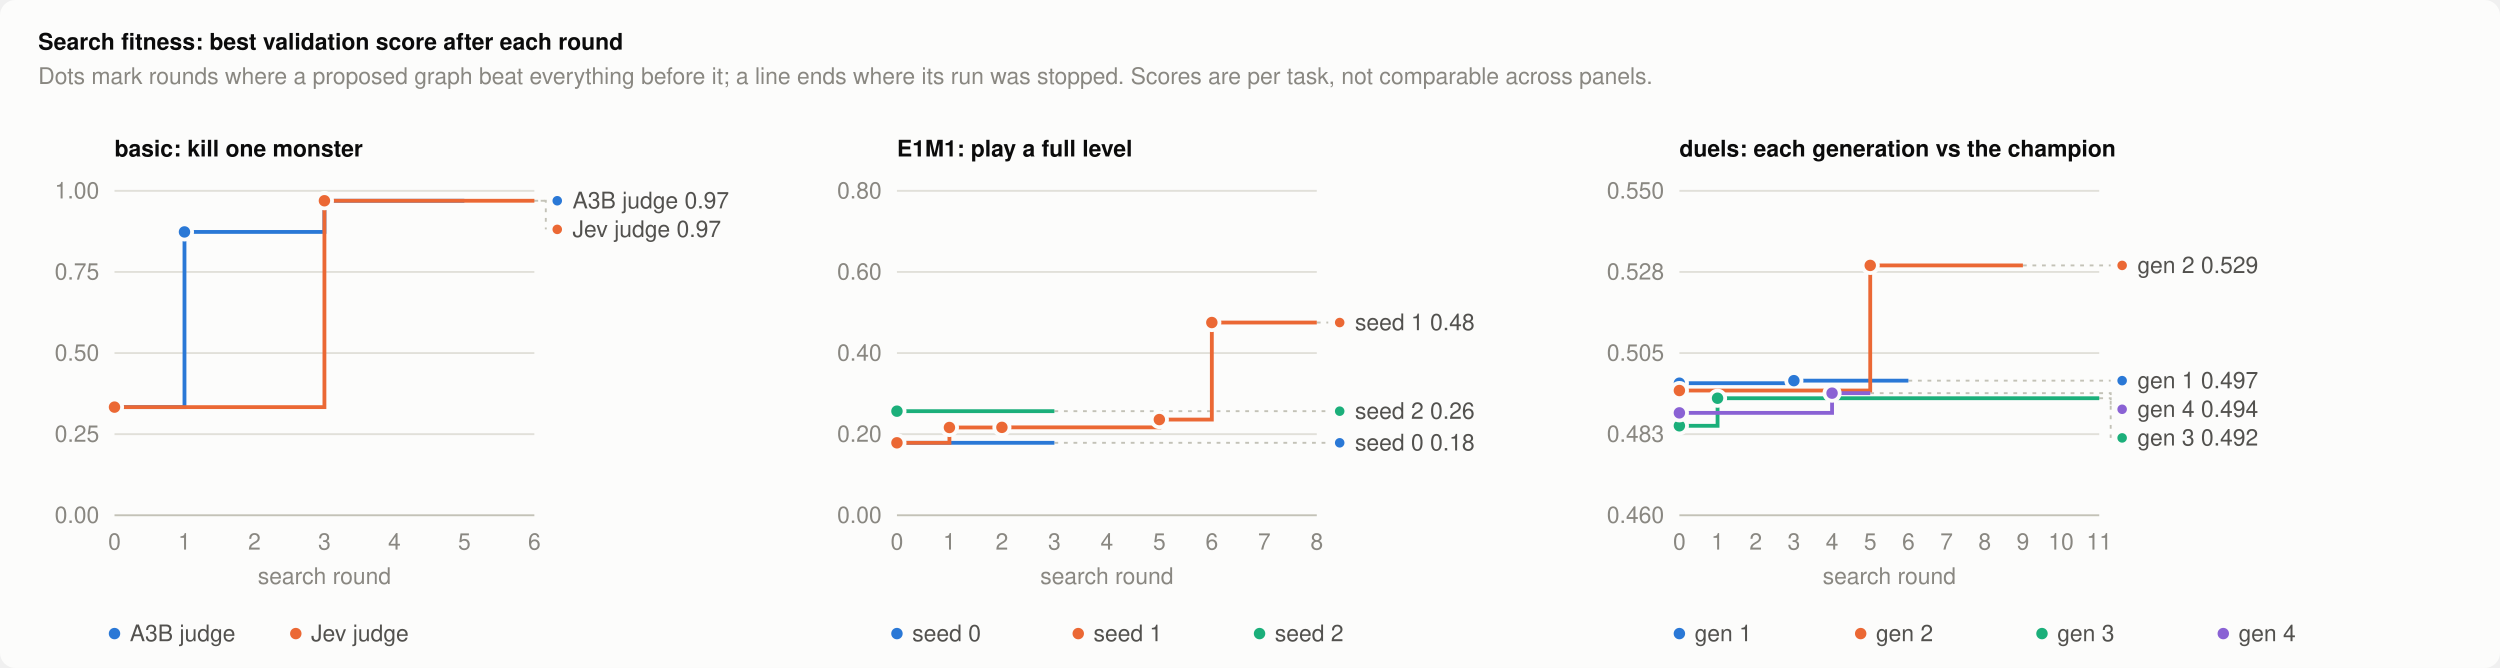
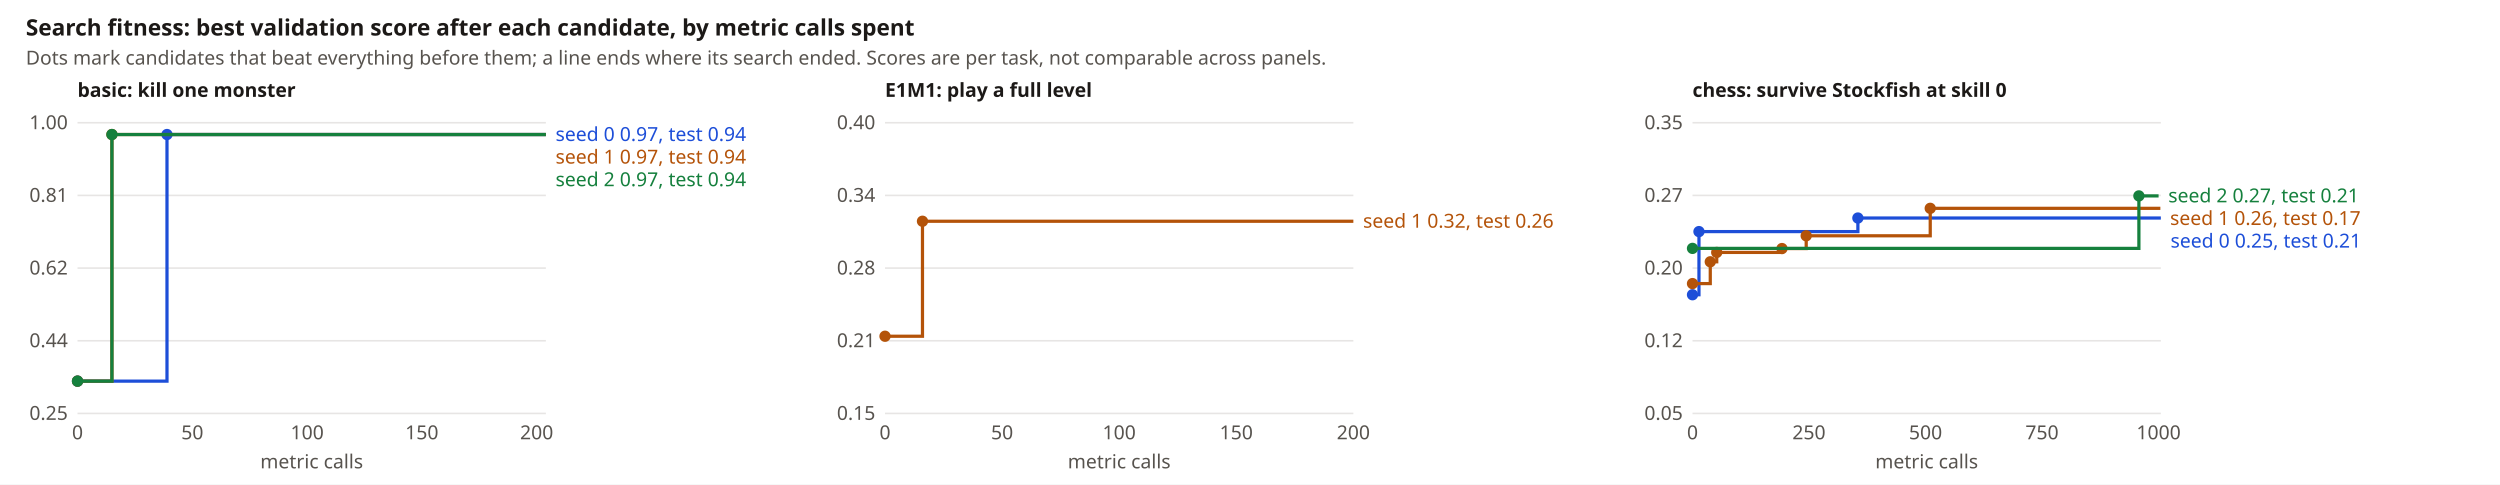
- <svg xmlns="http://www.w3.org/2000/svg" viewBox="0 0 1310 350" width="1310" height="350" role="img" aria-labelledby="t d" font-family="-apple-system, Segoe UI, Helvetica, Arial, sans-serif">
-   <style>
- text{font-size:12px}.surface{fill:#fcfcfb}.ink{fill:#0b0b0b}.ink2{fill:#52514e}.muted{fill:#898781}
- .grid{stroke:#e1e0d9}.axis{stroke:#c3c2b7}
- .leader{stroke:#c3c2b7;stroke-width:1;stroke-dasharray:2 3}
- .s1{stroke:#2a78d6}.s2{stroke:#eb6834}.s3{stroke:#1baf7a}.s4{stroke:#8a62d4}
- .d1{fill:#2a78d6;stroke:#fcfcfb}.d2{fill:#eb6834;stroke:#fcfcfb}.d3{fill:#1baf7a;stroke:#fcfcfb}.d4{fill:#8a62d4;stroke:#fcfcfb}
- @media (prefers-color-scheme: dark){
- .leader{stroke:#4a4945}.surface{fill:#1a1a19}.ink{fill:#ffffff}.ink2{fill:#c3c2b7}.grid{stroke:#2c2c2a}.axis{stroke:#383835}
- .s1{stroke:#3987e5}.s2{stroke:#d95926}.s3{stroke:#199e70}.s4{stroke:#7b55c0}
- .d1{fill:#3987e5;stroke:#1a1a19}.d2{fill:#d95926;stroke:#1a1a19}.d3{fill:#199e70;stroke:#1a1a19}.d4{fill:#7b55c0;stroke:#1a1a19}}
- </style>
-   <rect class="surface" width="1310" height="350" rx="8" />
-   <text class="ink" x="20" y="26" font-size="15" font-weight="600">Search fitness: best validation score after each round</text>
-   <text class="muted" x="20" y="44">Dots mark rounds where a proposed graph beat everything before it; a line ends where its run was stopped. Scores are per task, not comparable across panels.</text>
-   <text class="ink" x="60" y="82" font-weight="600">basic: kill one monster</text>
-   <line class="axis" x1="60" x2="280" y1="270.0" y2="270.0" />
-   <text class="muted" x="52" y="274.0" text-anchor="end">0.00</text>
-   <line class="grid" x1="60" x2="280" y1="227.5" y2="227.5" />
-   <text class="muted" x="52" y="231.5" text-anchor="end">0.25</text>
-   <line class="grid" x1="60" x2="280" y1="185.0" y2="185.0" />
-   <text class="muted" x="52" y="189.0" text-anchor="end">0.50</text>
-   <line class="grid" x1="60" x2="280" y1="142.5" y2="142.5" />
-   <text class="muted" x="52" y="146.5" text-anchor="end">0.75</text>
-   <line class="grid" x1="60" x2="280" y1="100.0" y2="100.0" />
-   <text class="muted" x="52" y="104.0" text-anchor="end">1.00</text>
-   <text class="muted" x="60.0" y="288" text-anchor="middle">0</text>
-   <text class="muted" x="96.667" y="288" text-anchor="middle">1</text>
-   <text class="muted" x="133.333" y="288" text-anchor="middle">2</text>
-   <text class="muted" x="170.0" y="288" text-anchor="middle">3</text>
-   <text class="muted" x="206.667" y="288" text-anchor="middle">4</text>
-   <text class="muted" x="243.333" y="288" text-anchor="middle">5</text>
-   <text class="muted" x="280.0" y="288" text-anchor="middle">6</text>
-   <text class="muted" x="170.0" y="306" text-anchor="middle">search round</text>
-   <path class="leader" d="M243.333,105.194H286V105.194" fill="none" />
-   <circle class="d1" cx="292" cy="105.194" r="3" />
-   <text class="ink2" x="300" y="109.194">A3B judge 0.97</text>
-   <path class="leader" d="M280.0,105.194H286V120.194" fill="none" />
-   <circle class="d2" cx="292" cy="120.194" r="3" />
-   <text class="ink2" x="300" y="124.194">Jev judge 0.97</text>
-   <path class="s1" d="M60.0,213.333H96.667V121.533H133.333V121.533H170.0V105.194H206.667V105.194H243.333V105.194" fill="none" stroke-width="2" />
-   <circle class="d1" cx="60.0" cy="213.333" r="4" stroke-width="2" />
-   <circle class="d1" cx="96.667" cy="121.533" r="4" stroke-width="2" />
-   <circle class="d1" cx="170.0" cy="105.194" r="4" stroke-width="2" />
-   <path class="s2" d="M60.0,213.333H96.667V213.333H133.333V213.333H170.0V105.194H206.667V105.194H243.333V105.194H280.0V105.194" fill="none" stroke-width="2" />
-   <circle class="d2" cx="60.0" cy="213.333" r="4" stroke-width="2" />
-   <circle class="d2" cx="170.0" cy="105.194" r="4" stroke-width="2" />
-   <text class="ink" x="470" y="82" font-weight="600">E1M1: play a full level</text>
-   <line class="axis" x1="470" x2="690" y1="270.0" y2="270.0" />
-   <text class="muted" x="462" y="274.0" text-anchor="end">0.00</text>
-   <line class="grid" x1="470" x2="690" y1="227.5" y2="227.5" />
-   <text class="muted" x="462" y="231.5" text-anchor="end">0.20</text>
-   <line class="grid" x1="470" x2="690" y1="185.0" y2="185.0" />
-   <text class="muted" x="462" y="189.0" text-anchor="end">0.40</text>
-   <line class="grid" x1="470" x2="690" y1="142.5" y2="142.5" />
-   <text class="muted" x="462" y="146.5" text-anchor="end">0.60</text>
-   <line class="grid" x1="470" x2="690" y1="100.0" y2="100.0" />
-   <text class="muted" x="462" y="104.0" text-anchor="end">0.80</text>
-   <text class="muted" x="470.0" y="288" text-anchor="middle">0</text>
-   <text class="muted" x="497.5" y="288" text-anchor="middle">1</text>
-   <text class="muted" x="525.0" y="288" text-anchor="middle">2</text>
-   <text class="muted" x="552.5" y="288" text-anchor="middle">3</text>
-   <text class="muted" x="580.0" y="288" text-anchor="middle">4</text>
-   <text class="muted" x="607.5" y="288" text-anchor="middle">5</text>
-   <text class="muted" x="635.0" y="288" text-anchor="middle">6</text>
-   <text class="muted" x="662.5" y="288" text-anchor="middle">7</text>
-   <text class="muted" x="690.0" y="288" text-anchor="middle">8</text>
-   <text class="muted" x="580.0" y="306" text-anchor="middle">search round</text>
-   <path class="leader" d="M690.0,169.007H696V169.007" fill="none" />
-   <circle class="d2" cx="702" cy="169.007" r="3" />
-   <text class="ink2" x="710" y="173.007">seed 1 0.48</text>
-   <path class="leader" d="M552.5,215.452H696V215.452" fill="none" />
-   <circle class="d3" cx="702" cy="215.452" r="3" />
-   <text class="ink2" x="710" y="219.452">seed 2 0.26</text>
-   <path class="leader" d="M552.5,232.032H696V232.032" fill="none" />
-   <circle class="d1" cx="702" cy="232.032" r="3" />
-   <text class="ink2" x="710" y="236.032">seed 0 0.18</text>
-   <path class="s1" d="M470.0,232.032H497.5V232.032H525.0V232.032H552.5V232.032" fill="none" stroke-width="2" />
-   <circle class="d1" cx="470.0" cy="232.032" r="4" stroke-width="2" />
-   <path class="s2" d="M470.0,232.032H497.5V224.003H525.0V223.936H552.5V223.936H580.0V223.936H607.5V219.854H635.0V169.007H662.5V169.007H690.0V169.007" fill="none" stroke-width="2" />
-   <circle class="d2" cx="470.0" cy="232.032" r="4" stroke-width="2" />
-   <circle class="d2" cx="497.5" cy="224.003" r="4" stroke-width="2" />
-   <circle class="d2" cx="525.0" cy="223.936" r="4" stroke-width="2" />
-   <circle class="d2" cx="607.5" cy="219.854" r="4" stroke-width="2" />
-   <circle class="d2" cx="635.0" cy="169.007" r="4" stroke-width="2" />
-   <path class="s3" d="M470.0,215.452H497.5V215.452H525.0V215.452H552.5V215.452" fill="none" stroke-width="2" />
-   <circle class="d3" cx="470.0" cy="215.452" r="4" stroke-width="2" />
-   <text class="ink" x="880" y="82" font-weight="600">duels: each generation vs the champion</text>
-   <line class="axis" x1="880" x2="1100" y1="270.0" y2="270.0" />
-   <text class="muted" x="872" y="274.0" text-anchor="end">0.460</text>
-   <line class="grid" x1="880" x2="1100" y1="227.5" y2="227.5" />
-   <text class="muted" x="872" y="231.5" text-anchor="end">0.483</text>
-   <line class="grid" x1="880" x2="1100" y1="185" y2="185" />
-   <text class="muted" x="872" y="189" text-anchor="end">0.505</text>
-   <line class="grid" x1="880" x2="1100" y1="142.5" y2="142.5" />
-   <text class="muted" x="872" y="146.5" text-anchor="end">0.528</text>
-   <line class="grid" x1="880" x2="1100" y1="100.0" y2="100.0" />
-   <text class="muted" x="872" y="104.0" text-anchor="end">0.550</text>
-   <text class="muted" x="880.0" y="288" text-anchor="middle">0</text>
-   <text class="muted" x="900.0" y="288" text-anchor="middle">1</text>
-   <text class="muted" x="920.0" y="288" text-anchor="middle">2</text>
-   <text class="muted" x="940.0" y="288" text-anchor="middle">3</text>
-   <text class="muted" x="960.0" y="288" text-anchor="middle">4</text>
-   <text class="muted" x="980.0" y="288" text-anchor="middle">5</text>
-   <text class="muted" x="1000.0" y="288" text-anchor="middle">6</text>
-   <text class="muted" x="1020.0" y="288" text-anchor="middle">7</text>
-   <text class="muted" x="1040.0" y="288" text-anchor="middle">8</text>
-   <text class="muted" x="1060.0" y="288" text-anchor="middle">9</text>
-   <text class="muted" x="1080.0" y="288" text-anchor="middle">10</text>
-   <text class="muted" x="1100.0" y="288" text-anchor="middle">11</text>
-   <text class="muted" x="990.0" y="306" text-anchor="middle">search round</text>
-   <path class="leader" d="M1060.0,139.076H1106V139.076" fill="none" />
-   <circle class="d2" cx="1112" cy="139.076" r="3" />
-   <text class="ink2" x="1120" y="143.076">gen 2 0.529</text>
-   <path class="leader" d="M1000.0,199.462H1106V199.462" fill="none" />
-   <circle class="d1" cx="1112" cy="199.462" r="3" />
-   <text class="ink2" x="1120" y="203.462">gen 1 0.497</text>
-   <path class="leader" d="M980.0,206.014H1106V214.462" fill="none" />
-   <circle class="d4" cx="1112" cy="214.462" r="3" />
-   <text class="ink2" x="1120" y="218.462">gen 4 0.494</text>
-   <path class="leader" d="M1100.0,208.67H1106V229.462" fill="none" />
-   <circle class="d3" cx="1112" cy="229.462" r="3" />
-   <text class="ink2" x="1120" y="233.462">gen 3 0.492</text>
-   <path class="s1" d="M880.0,200.796H900.0V200.796H920.0V200.796H940.0V199.462H960.0V199.462H980.0V199.462H1000.0V199.462" fill="none" stroke-width="2" />
-   <circle class="d1" cx="880.0" cy="200.796" r="4" stroke-width="2" />
-   <circle class="d1" cx="940.0" cy="199.462" r="4" stroke-width="2" />
-   <path class="s2" d="M880.0,204.633H900.0V204.633H920.0V204.633H940.0V204.633H960.0V204.633H980.0V139.076H1000.0V139.076H1020.0V139.076H1040.0V139.076H1060.0V139.076" fill="none" stroke-width="2" />
-   <circle class="d2" cx="880.0" cy="204.633" r="4" stroke-width="2" />
-   <circle class="d2" cx="980.0" cy="139.076" r="4" stroke-width="2" />
-   <path class="s3" d="M880.0,223.12H900.0V208.67H920.0V208.67H940.0V208.67H960.0V208.67H980.0V208.67H1000.0V208.67H1020.0V208.67H1040.0V208.67H1060.0V208.67H1080.0V208.67H1100.0V208.67" fill="none" stroke-width="2" />
-   <circle class="d3" cx="880.0" cy="223.12" r="4" stroke-width="2" />
-   <circle class="d3" cx="900.0" cy="208.67" r="4" stroke-width="2" />
-   <path class="s4" d="M880.0,216.344H900.0V216.344H920.0V216.344H940.0V216.344H960.0V206.014H980.0V206.014" fill="none" stroke-width="2" />
-   <circle class="d4" cx="880.0" cy="216.344" r="4" stroke-width="2" />
-   <circle class="d4" cx="960.0" cy="206.014" r="4" stroke-width="2" />
-   <circle class="d1" cx="60" cy="332" r="4" stroke-width="2" />
-   <text class="ink2" x="68" y="336">A3B judge</text>
-   <circle class="d2" cx="155" cy="332" r="4" stroke-width="2" />
-   <text class="ink2" x="163" y="336">Jev judge</text>
-   <circle class="d1" cx="470" cy="332" r="4" stroke-width="2" />
-   <text class="ink2" x="478" y="336">seed 0</text>
-   <circle class="d2" cx="565" cy="332" r="4" stroke-width="2" />
-   <text class="ink2" x="573" y="336">seed 1</text>
-   <circle class="d3" cx="660" cy="332" r="4" stroke-width="2" />
-   <text class="ink2" x="668" y="336">seed 2</text>
-   <circle class="d1" cx="880" cy="332" r="4" stroke-width="2" />
-   <text class="ink2" x="888" y="336">gen 1</text>
-   <circle class="d2" cx="975" cy="332" r="4" stroke-width="2" />
-   <text class="ink2" x="983" y="336">gen 2</text>
-   <circle class="d3" cx="1070" cy="332" r="4" stroke-width="2" />
-   <text class="ink2" x="1078" y="336">gen 3</text>
-   <circle class="d4" cx="1165" cy="332" r="4" stroke-width="2" />
-   <text class="ink2" x="1173" y="336">gen 4</text>
+ <svg xmlns="http://www.w3.org/2000/svg" width="1548" height="300" viewBox="0 0 1548 300" font-family="system-ui, sans-serif" font-size="12">
+   <rect width="1548" height="300" fill="#ffffff" />
+   <text x="16" y="22" font-size="14" font-weight="600" fill="#1c1917">Search fitness: best validation score after each candidate, by metric calls spent</text>
+   <text x="16" y="40" fill="#57534e">Dots mark candidates that beat everything before them; a line ends where its search ended. Scores are per task, not comparable across panels.</text>
+   <text x="48" y="60" font-weight="600" fill="#1c1917">basic: kill one monster</text>
+   <line x1="48" y1="256.0" x2="338" y2="256.0" stroke="#e7e5e4" />
+   <text x="42" y="260.0" text-anchor="end" fill="#57534e">0.25</text>
+   <line x1="48" y1="211.0" x2="338" y2="211.0" stroke="#e7e5e4" />
+   <text x="42" y="215.0" text-anchor="end" fill="#57534e">0.44</text>
+   <line x1="48" y1="166.0" x2="338" y2="166.0" stroke="#e7e5e4" />
+   <text x="42" y="170.0" text-anchor="end" fill="#57534e">0.62</text>
+   <line x1="48" y1="121.0" x2="338" y2="121.0" stroke="#e7e5e4" />
+   <text x="42" y="125.0" text-anchor="end" fill="#57534e">0.81</text>
+   <line x1="48" y1="76.0" x2="338" y2="76.0" stroke="#e7e5e4" />
+   <text x="42" y="80.0" text-anchor="end" fill="#57534e">1.00</text>
+   <text x="48.0" y="272" text-anchor="middle" fill="#57534e">0</text>
+   <text x="119.1" y="272" text-anchor="middle" fill="#57534e">50</text>
+   <text x="190.2" y="272" text-anchor="middle" fill="#57534e">100</text>
+   <text x="261.2" y="272" text-anchor="middle" fill="#57534e">150</text>
+   <text x="332.3" y="272" text-anchor="middle" fill="#57534e">200</text>
+   <text x="193.0" y="290" text-anchor="middle" fill="#57534e">metric calls</text>
+   <polyline points="48.0,236.0 103.4,236.0 103.4,83.3 338.0,83.3" fill="none" stroke="#1d4ed8" stroke-width="2" />
+   <circle cx="48.0" cy="236.0" r="3.5" fill="#1d4ed8" />
+   <circle cx="103.4" cy="83.3" r="3.5" fill="#1d4ed8" />
+   <text x="344.0" y="87.3" fill="#1d4ed8">seed 0 0.97, test 0.94</text>
+   <polyline points="48.0,236.0 69.3,236.0 69.3,83.3 338.0,83.3" fill="none" stroke="#b45309" stroke-width="2" />
+   <circle cx="48.0" cy="236.0" r="3.5" fill="#b45309" />
+   <circle cx="69.3" cy="83.3" r="3.5" fill="#b45309" />
+   <text x="344.0" y="101.3" fill="#b45309">seed 1 0.97, test 0.94</text>
+   <polyline points="48.0,236.0 69.3,236.0 69.3,83.3 338.0,83.3" fill="none" stroke="#15803d" stroke-width="2" />
+   <circle cx="48.0" cy="236.0" r="3.5" fill="#15803d" />
+   <circle cx="69.3" cy="83.3" r="3.5" fill="#15803d" />
+   <text x="344.0" y="115.3" fill="#15803d">seed 2 0.97, test 0.94</text>
+   <text x="548" y="60" font-weight="600" fill="#1c1917">E1M1: play a full level</text>
+   <line x1="548" y1="256.0" x2="838" y2="256.0" stroke="#e7e5e4" />
+   <text x="542" y="260.0" text-anchor="end" fill="#57534e">0.15</text>
+   <line x1="548" y1="211.0" x2="838" y2="211.0" stroke="#e7e5e4" />
+   <text x="542" y="215.0" text-anchor="end" fill="#57534e">0.21</text>
+   <line x1="548" y1="166.0" x2="838" y2="166.0" stroke="#e7e5e4" />
+   <text x="542" y="170.0" text-anchor="end" fill="#57534e">0.28</text>
+   <line x1="548" y1="121.0" x2="838" y2="121.0" stroke="#e7e5e4" />
+   <text x="542" y="125.0" text-anchor="end" fill="#57534e">0.34</text>
+   <line x1="548" y1="76.0" x2="838" y2="76.0" stroke="#e7e5e4" />
+   <text x="542" y="80.0" text-anchor="end" fill="#57534e">0.40</text>
+   <text x="548.0" y="272" text-anchor="middle" fill="#57534e">0</text>
+   <text x="620.5" y="272" text-anchor="middle" fill="#57534e">50</text>
+   <text x="693.0" y="272" text-anchor="middle" fill="#57534e">100</text>
+   <text x="765.5" y="272" text-anchor="middle" fill="#57534e">150</text>
+   <text x="838.0" y="272" text-anchor="middle" fill="#57534e">200</text>
+   <text x="693.0" y="290" text-anchor="middle" fill="#57534e">metric calls</text>
+   <polyline points="548.0,208.2 571.2,208.2 571.2,137.0 838.0,137.0" fill="none" stroke="#b45309" stroke-width="2" />
+   <circle cx="548.0" cy="208.2" r="3.5" fill="#b45309" />
+   <circle cx="571.2" cy="137.0" r="3.5" fill="#b45309" />
+   <text x="844.0" y="141.0" fill="#b45309">seed 1 0.32, test 0.26</text>
+   <text x="1048" y="60" font-weight="600" fill="#1c1917">chess: survive Stockfish at skill 0</text>
+   <line x1="1048" y1="256.0" x2="1338" y2="256.0" stroke="#e7e5e4" />
+   <text x="1042" y="260.0" text-anchor="end" fill="#57534e">0.05</text>
+   <line x1="1048" y1="211.0" x2="1338" y2="211.0" stroke="#e7e5e4" />
+   <text x="1042" y="215.0" text-anchor="end" fill="#57534e">0.12</text>
+   <line x1="1048" y1="166.0" x2="1338" y2="166.0" stroke="#e7e5e4" />
+   <text x="1042" y="170.0" text-anchor="end" fill="#57534e">0.20</text>
+   <line x1="1048" y1="121.0" x2="1338" y2="121.0" stroke="#e7e5e4" />
+   <text x="1042" y="125.0" text-anchor="end" fill="#57534e">0.27</text>
+   <line x1="1048" y1="76.0" x2="1338" y2="76.0" stroke="#e7e5e4" />
+   <text x="1042" y="80.0" text-anchor="end" fill="#57534e">0.35</text>
+   <text x="1048.0" y="272" text-anchor="middle" fill="#57534e">0</text>
+   <text x="1120.1" y="272" text-anchor="middle" fill="#57534e">250</text>
+   <text x="1192.3" y="272" text-anchor="middle" fill="#57534e">500</text>
+   <text x="1264.4" y="272" text-anchor="middle" fill="#57534e">750</text>
+   <text x="1336.6" y="272" text-anchor="middle" fill="#57534e">1000</text>
+   <text x="1193.0" y="290" text-anchor="middle" fill="#57534e">metric calls</text>
+   <polyline points="1048.0,182.5 1052.0,182.5 1052.0,143.4 1150.4,143.4 1150.4,135.0 1338.0,135.0" fill="none" stroke="#1d4ed8" stroke-width="2" />
+   <circle cx="1048.0" cy="182.5" r="3.5" fill="#1d4ed8" />
+   <circle cx="1052.0" cy="143.4" r="3.5" fill="#1d4ed8" />
+   <circle cx="1150.4" cy="135.0" r="3.5" fill="#1d4ed8" />
+   <text x="1344.0" y="153.3" fill="#1d4ed8">seed 0 0.25, test 0.21</text>
+   <polyline points="1048.0,175.6 1059.0,175.6 1059.0,162.1 1063.0,162.1 1063.0,156.3 1103.4,156.3 1103.4,153.9 1118.4,153.9 1118.4,146.0 1195.2,146.0 1195.2,129.0 1337.7,129.0" fill="none" stroke="#b45309" stroke-width="2" />
+   <circle cx="1048.0" cy="175.6" r="3.5" fill="#b45309" />
+   <circle cx="1059.0" cy="162.1" r="3.5" fill="#b45309" />
+   <circle cx="1063.0" cy="156.3" r="3.5" fill="#b45309" />
+   <circle cx="1103.4" cy="153.9" r="3.5" fill="#b45309" />
+   <circle cx="1118.4" cy="146.0" r="3.5" fill="#b45309" />
+   <circle cx="1195.2" cy="129.0" r="3.5" fill="#b45309" />
+   <text x="1343.7" y="139.3" fill="#b45309">seed 1 0.26, test 0.17</text>
+   <polyline points="1048.0,153.8 1324.4,153.8 1324.4,121.3 1336.6,121.3" fill="none" stroke="#15803d" stroke-width="2" />
+   <circle cx="1048.0" cy="153.8" r="3.5" fill="#15803d" />
+   <circle cx="1324.4" cy="121.3" r="3.5" fill="#15803d" />
+   <text x="1342.6" y="125.3" fill="#15803d">seed 2 0.27, test 0.21</text>
</svg>
